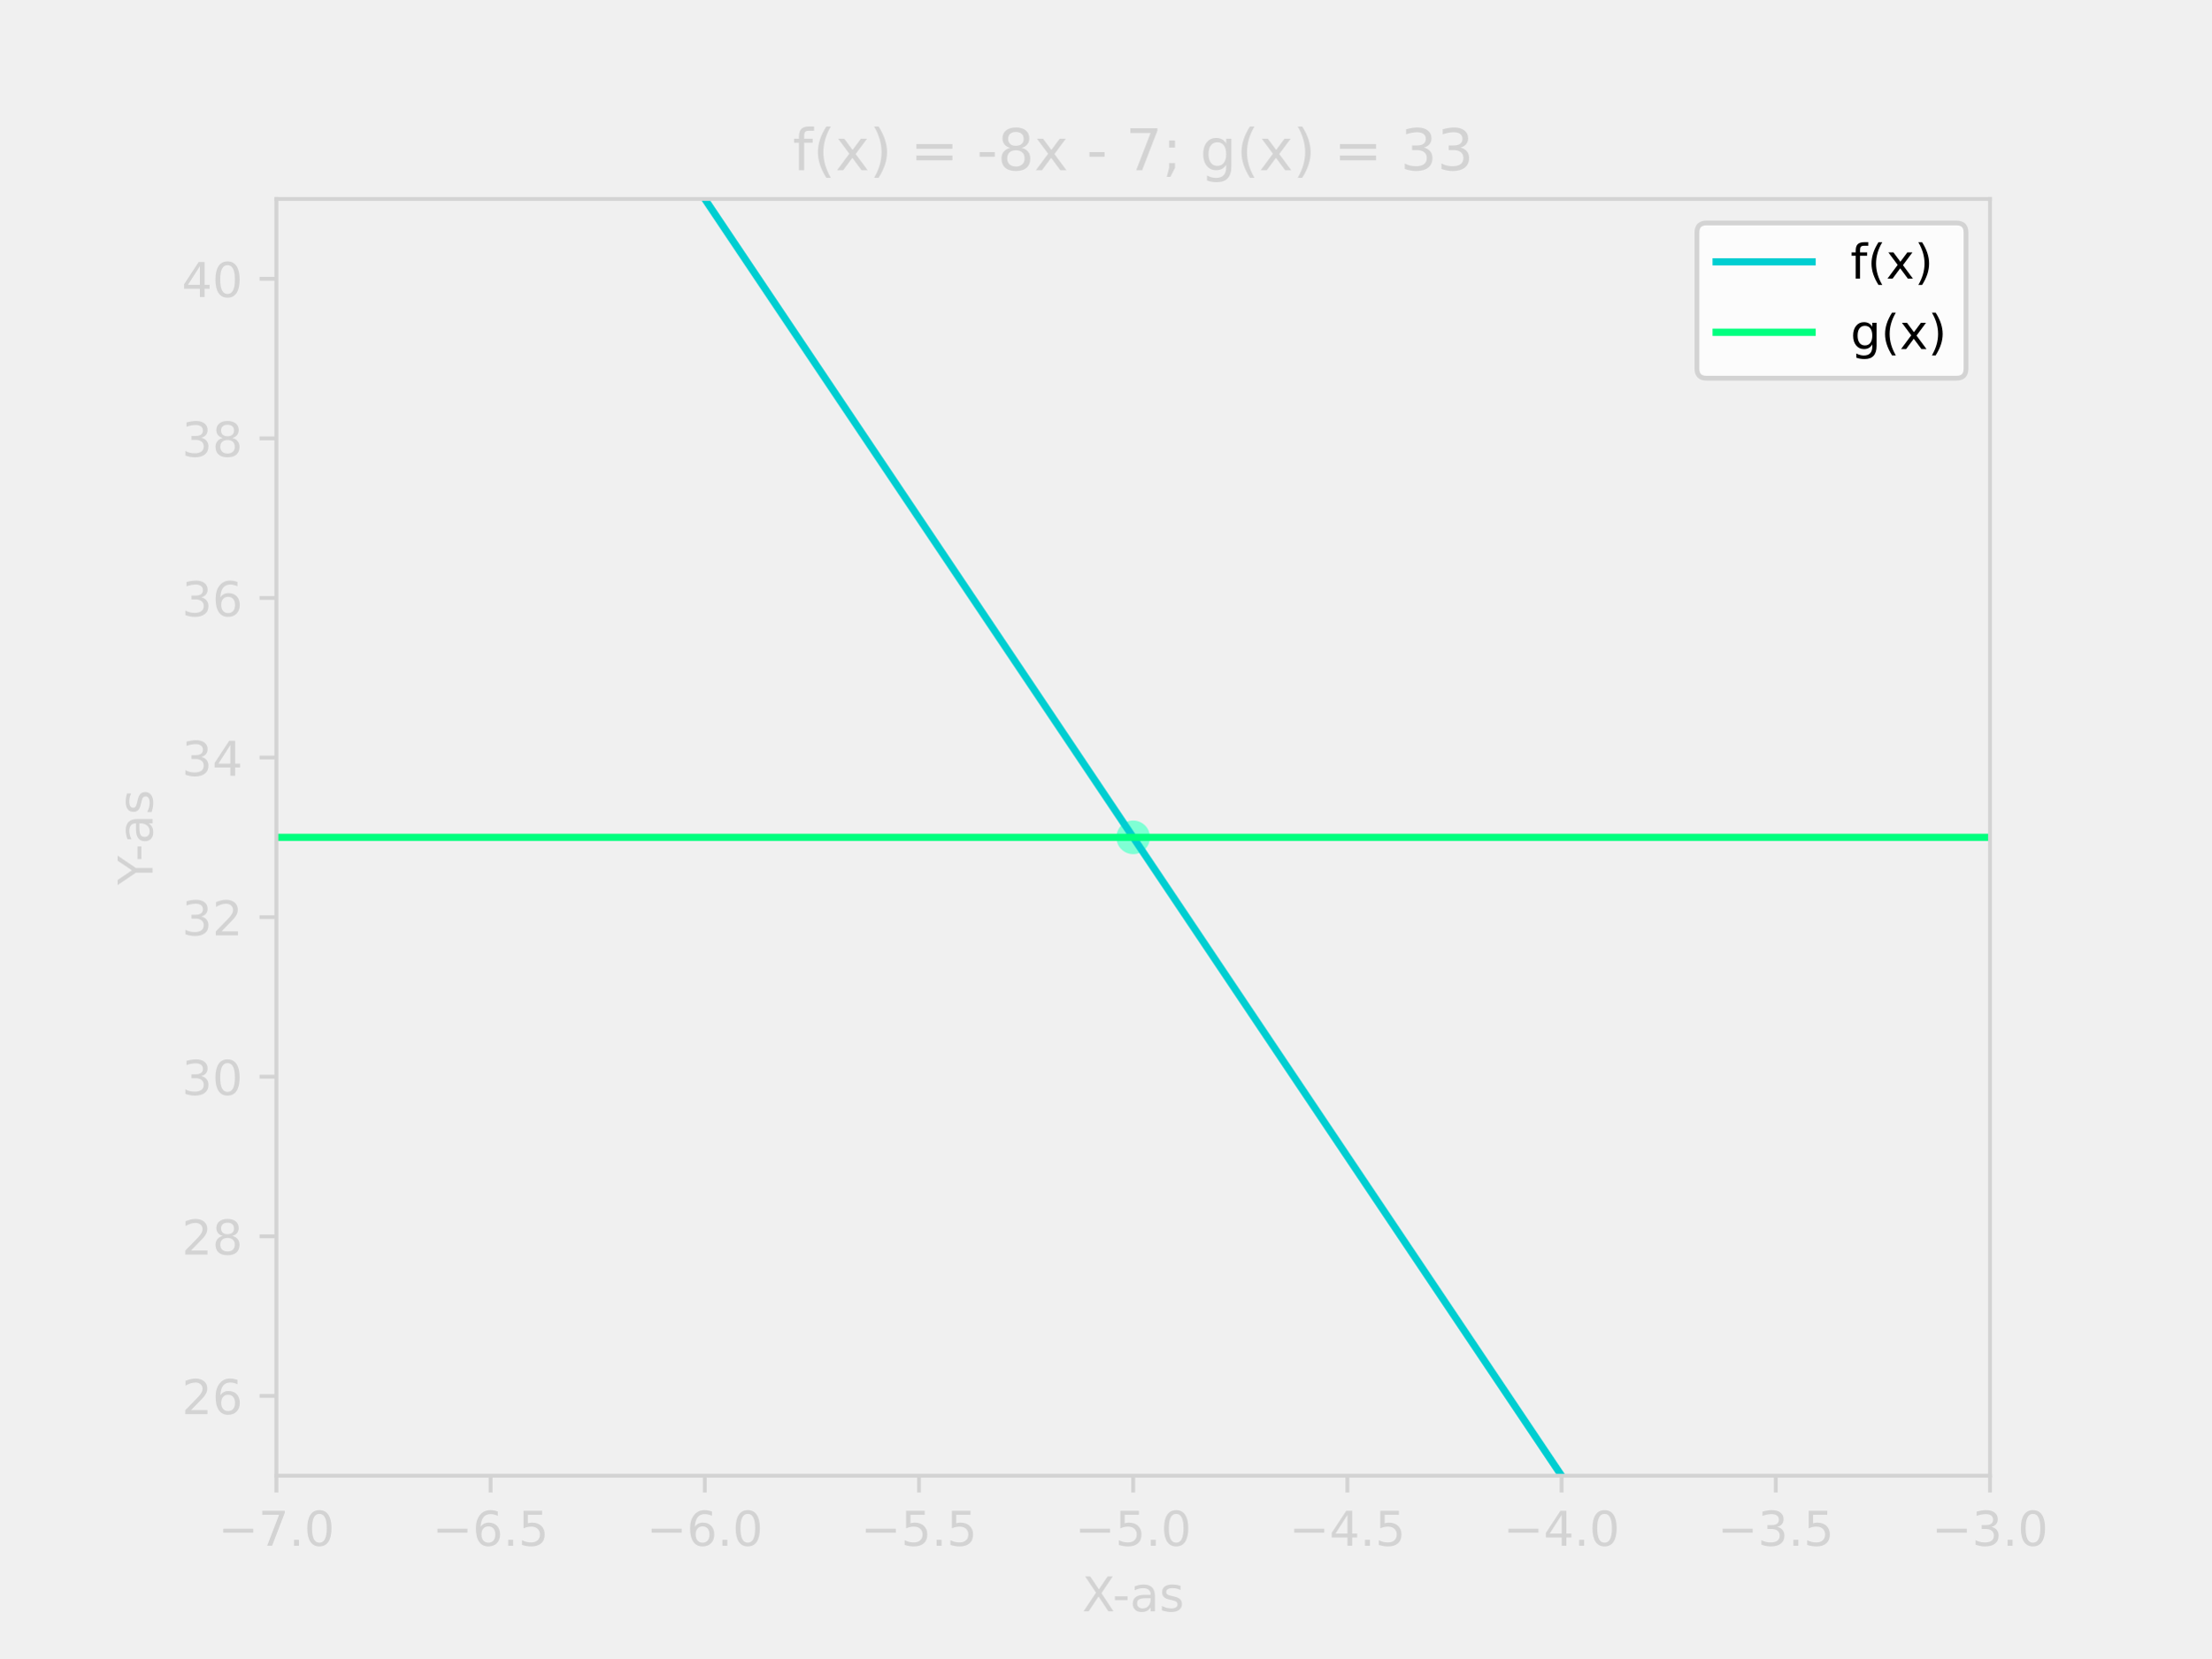
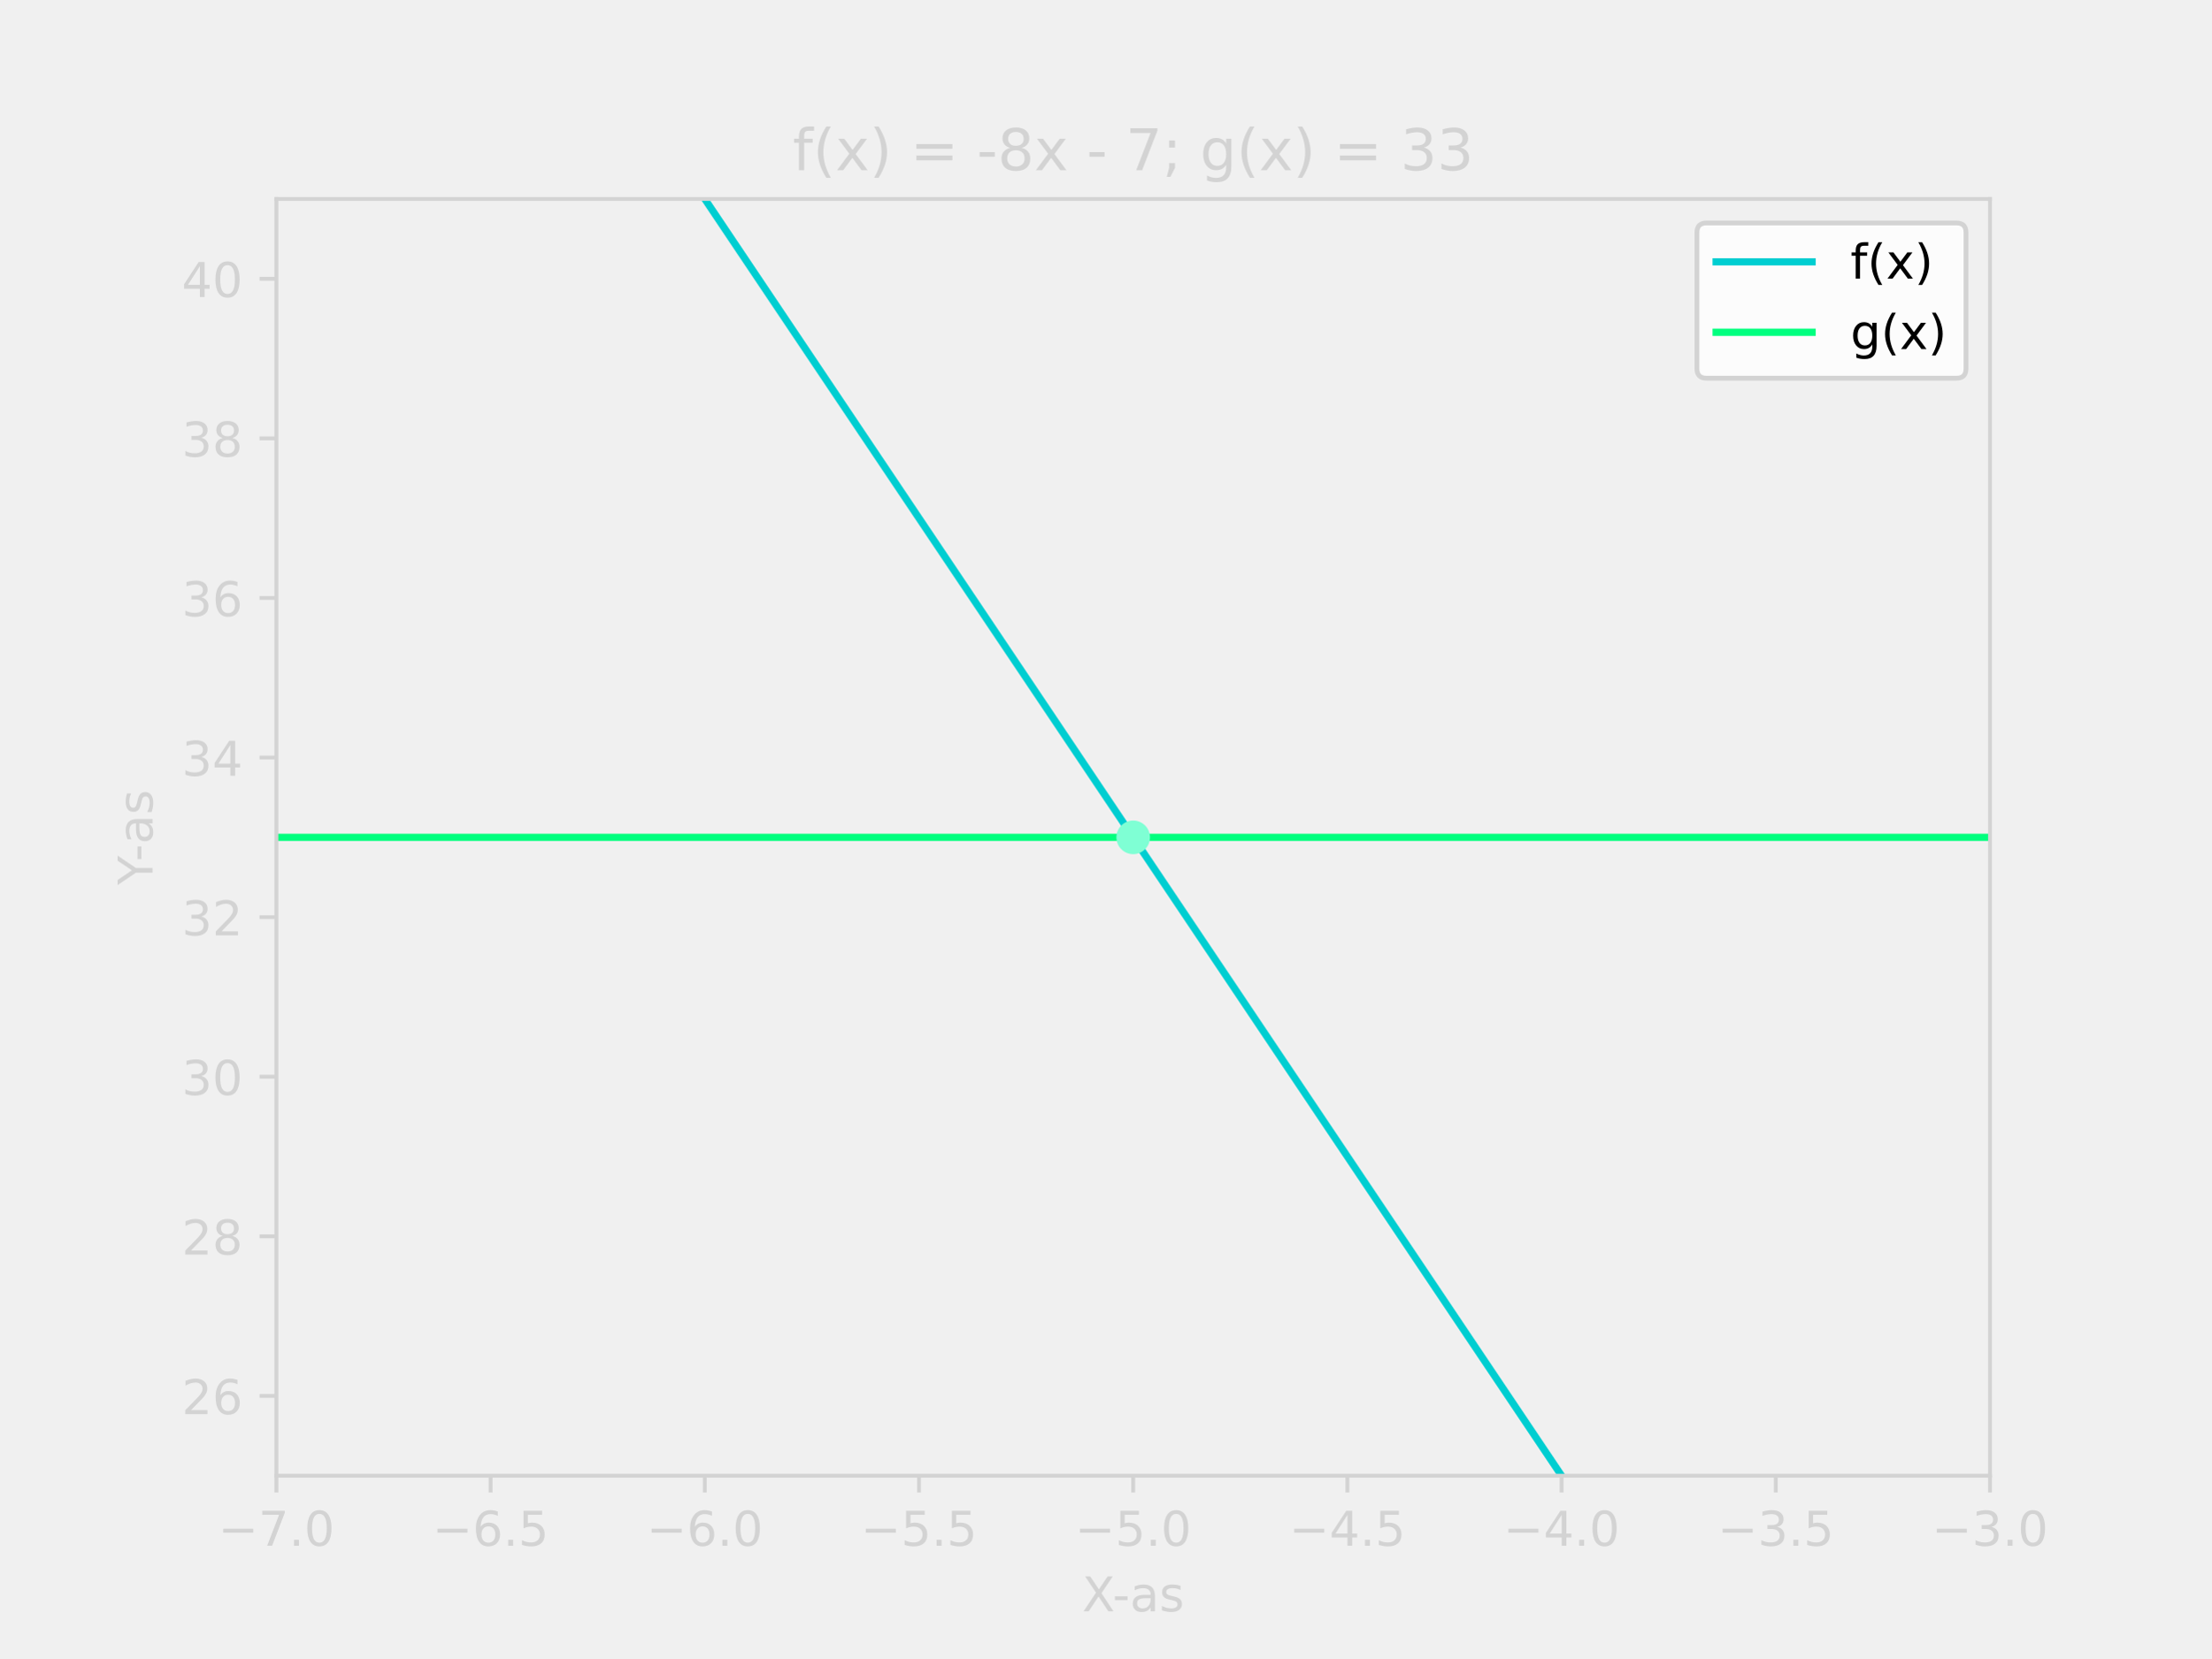
<svg xmlns="http://www.w3.org/2000/svg" xmlns:xlink="http://www.w3.org/1999/xlink" width="460.8pt" height="345.6pt" viewBox="0 0 460.8 345.6" version="1.1">
  <defs>
    <style type="text/css">*{stroke-linejoin: round; stroke-linecap: butt}</style>
  </defs>
  <g id="figure_1">
    <g id="patch_1">
      <path d="M 0 345.6  L 460.8 345.6  L 460.8 0  L 0 0  z " style="fill: none" />
    </g>
    <g id="axes_1">
      <g id="patch_2">
        <path d="M 57.6 307.584  L 414.72 307.584  L 414.72 41.472  L 57.6 41.472  z " style="fill: none" />
      </g>
-       <g id="PathCollection_1">
-         <defs>
-           <path id="mcd34931cc0" d="M 0 3  C 0.796 3 1.559 2.684 2.121 2.121  C 2.684 1.559 3 0.796 3 0  C 3 -0.796 2.684 -1.559 2.121 -2.121  C 1.559 -2.684 0.796 -3 0 -3  C -0.796 -3 -1.559 -2.684 -2.121 -2.121  C -2.684 -1.559 -3 -0.796 -3 0  C -3 0.796 -2.684 1.559 -2.121 2.121  C -1.559 2.684 -0.796 3 0 3  z " style="stroke: #7fffd4" />
-         </defs>
-         <g clip-path="url(#p7c88013149)">
-           <use xlink:href="#mcd34931cc0" x="236.16" y="174.528" style="fill: #7fffd4; stroke: #7fffd4" />
-         </g>
+       <g id="LineCollection_1">
+         <path clip-path="url(#p0377a2a267)" style="fill: none; stroke: #d3d3d3; stroke-width: 1.5" />
+       </g>
+       <g id="LineCollection_2">
+         <path clip-path="url(#p0377a2a267)" style="fill: none; stroke: #d3d3d3; stroke-width: 1.5" />
      </g>
      <g id="matplotlib.axis_1">
        <g id="xtick_1">
          <g id="line2d_1">
            <defs>
-               <path id="mf7bead4633" d="M 0 0  L 0 3.5  " style="stroke: #d3d3d3; stroke-width: 0.8" />
+               <path id="m9be62d104e" d="M 0 0  L 0 3.5  " style="stroke: #d3d3d3; stroke-width: 0.8" />
            </defs>
            <g>
-               <use xlink:href="#mf7bead4633" x="57.6" y="307.584" style="fill: #d3d3d3; stroke: #d3d3d3; stroke-width: 0.8" />
+               <use xlink:href="#m9be62d104e" x="57.6" y="307.584" style="fill: #d3d3d3; stroke: #d3d3d3; stroke-width: 0.8" />
            </g>
          </g>
          <g id="text_1">
            <g style="fill: #d3d3d3" transform="translate(45.45859 322.1824)scale(0.1 -0.1)">
              <defs>
                <path id="DejaVuSans-2212" d="M 678 2272  L 4684 2272  L 4684 1741  L 678 1741  L 678 2272  z " transform="scale(0.015625)" />
                <path id="DejaVuSans-37" d="M 525 4666  L 3525 4666  L 3525 4397  L 1831 0  L 1172 0  L 2766 4134  L 525 4134  L 525 4666  z " transform="scale(0.015625)" />
                <path id="DejaVuSans-2e" d="M 684 794  L 1344 794  L 1344 0  L 684 0  L 684 794  z " transform="scale(0.015625)" />
                <path id="DejaVuSans-30" d="M 2034 4250  Q 1547 4250 1301 3770  Q 1056 3291 1056 2328  Q 1056 1369 1301 889  Q 1547 409 2034 409  Q 2525 409 2770 889  Q 3016 1369 3016 2328  Q 3016 3291 2770 3770  Q 2525 4250 2034 4250  z M 2034 4750  Q 2819 4750 3233 4129  Q 3647 3509 3647 2328  Q 3647 1150 3233 529  Q 2819 -91 2034 -91  Q 1250 -91 836 529  Q 422 1150 422 2328  Q 422 3509 836 4129  Q 1250 4750 2034 4750  z " transform="scale(0.015625)" />
              </defs>
              <use xlink:href="#DejaVuSans-2212" />
              <use xlink:href="#DejaVuSans-37" x="83.789" />
              <use xlink:href="#DejaVuSans-2e" x="147.412" />
              <use xlink:href="#DejaVuSans-30" x="179.199" />
            </g>
          </g>
        </g>
        <g id="xtick_2">
          <g id="line2d_2">
            <g>
-               <use xlink:href="#mf7bead4633" x="102.24" y="307.584" style="fill: #d3d3d3; stroke: #d3d3d3; stroke-width: 0.8" />
+               <use xlink:href="#m9be62d104e" x="102.24" y="307.584" style="fill: #d3d3d3; stroke: #d3d3d3; stroke-width: 0.8" />
            </g>
          </g>
          <g id="text_2">
            <g style="fill: #d3d3d3" transform="translate(90.09859 322.1824)scale(0.1 -0.1)">
              <defs>
                <path id="DejaVuSans-36" d="M 2113 2584  Q 1688 2584 1439 2293  Q 1191 2003 1191 1497  Q 1191 994 1439 701  Q 1688 409 2113 409  Q 2538 409 2786 701  Q 3034 994 3034 1497  Q 3034 2003 2786 2293  Q 2538 2584 2113 2584  z M 3366 4563  L 3366 3988  Q 3128 4100 2886 4159  Q 2644 4219 2406 4219  Q 1781 4219 1451 3797  Q 1122 3375 1075 2522  Q 1259 2794 1537 2939  Q 1816 3084 2150 3084  Q 2853 3084 3261 2657  Q 3669 2231 3669 1497  Q 3669 778 3244 343  Q 2819 -91 2113 -91  Q 1303 -91 875 529  Q 447 1150 447 2328  Q 447 3434 972 4092  Q 1497 4750 2381 4750  Q 2619 4750 2861 4703  Q 3103 4656 3366 4563  z " transform="scale(0.015625)" />
                <path id="DejaVuSans-35" d="M 691 4666  L 3169 4666  L 3169 4134  L 1269 4134  L 1269 2991  Q 1406 3038 1543 3061  Q 1681 3084 1819 3084  Q 2600 3084 3056 2656  Q 3513 2228 3513 1497  Q 3513 744 3044 326  Q 2575 -91 1722 -91  Q 1428 -91 1123 -41  Q 819 9 494 109  L 494 744  Q 775 591 1075 516  Q 1375 441 1709 441  Q 2250 441 2565 725  Q 2881 1009 2881 1497  Q 2881 1984 2565 2268  Q 2250 2553 1709 2553  Q 1456 2553 1204 2497  Q 953 2441 691 2322  L 691 4666  z " transform="scale(0.015625)" />
              </defs>
              <use xlink:href="#DejaVuSans-2212" />
              <use xlink:href="#DejaVuSans-36" x="83.789" />
              <use xlink:href="#DejaVuSans-2e" x="147.412" />
              <use xlink:href="#DejaVuSans-35" x="179.199" />
            </g>
          </g>
        </g>
        <g id="xtick_3">
          <g id="line2d_3">
            <g>
-               <use xlink:href="#mf7bead4633" x="146.88" y="307.584" style="fill: #d3d3d3; stroke: #d3d3d3; stroke-width: 0.8" />
+               <use xlink:href="#m9be62d104e" x="146.88" y="307.584" style="fill: #d3d3d3; stroke: #d3d3d3; stroke-width: 0.8" />
            </g>
          </g>
          <g id="text_3">
            <g style="fill: #d3d3d3" transform="translate(134.7386 322.1824)scale(0.1 -0.1)">
              <use xlink:href="#DejaVuSans-2212" />
              <use xlink:href="#DejaVuSans-36" x="83.789" />
              <use xlink:href="#DejaVuSans-2e" x="147.412" />
              <use xlink:href="#DejaVuSans-30" x="179.199" />
            </g>
          </g>
        </g>
        <g id="xtick_4">
          <g id="line2d_4">
            <g>
-               <use xlink:href="#mf7bead4633" x="191.52" y="307.584" style="fill: #d3d3d3; stroke: #d3d3d3; stroke-width: 0.8" />
+               <use xlink:href="#m9be62d104e" x="191.52" y="307.584" style="fill: #d3d3d3; stroke: #d3d3d3; stroke-width: 0.8" />
            </g>
          </g>
          <g id="text_4">
            <g style="fill: #d3d3d3" transform="translate(179.3786 322.1824)scale(0.1 -0.1)">
              <use xlink:href="#DejaVuSans-2212" />
              <use xlink:href="#DejaVuSans-35" x="83.789" />
              <use xlink:href="#DejaVuSans-2e" x="147.412" />
              <use xlink:href="#DejaVuSans-35" x="179.199" />
            </g>
          </g>
        </g>
        <g id="xtick_5">
          <g id="line2d_5">
            <g>
-               <use xlink:href="#mf7bead4633" x="236.16" y="307.584" style="fill: #d3d3d3; stroke: #d3d3d3; stroke-width: 0.8" />
+               <use xlink:href="#m9be62d104e" x="236.16" y="307.584" style="fill: #d3d3d3; stroke: #d3d3d3; stroke-width: 0.8" />
            </g>
          </g>
          <g id="text_5">
            <g style="fill: #d3d3d3" transform="translate(224.0186 322.1824)scale(0.1 -0.1)">
              <use xlink:href="#DejaVuSans-2212" />
              <use xlink:href="#DejaVuSans-35" x="83.789" />
              <use xlink:href="#DejaVuSans-2e" x="147.412" />
              <use xlink:href="#DejaVuSans-30" x="179.199" />
            </g>
          </g>
        </g>
        <g id="xtick_6">
          <g id="line2d_6">
            <g>
-               <use xlink:href="#mf7bead4633" x="280.8" y="307.584" style="fill: #d3d3d3; stroke: #d3d3d3; stroke-width: 0.8" />
+               <use xlink:href="#m9be62d104e" x="280.8" y="307.584" style="fill: #d3d3d3; stroke: #d3d3d3; stroke-width: 0.8" />
            </g>
          </g>
          <g id="text_6">
            <g style="fill: #d3d3d3" transform="translate(268.6586 322.1824)scale(0.1 -0.1)">
              <defs>
                <path id="DejaVuSans-34" d="M 2419 4116  L 825 1625  L 2419 1625  L 2419 4116  z M 2253 4666  L 3047 4666  L 3047 1625  L 3713 1625  L 3713 1100  L 3047 1100  L 3047 0  L 2419 0  L 2419 1100  L 313 1100  L 313 1709  L 2253 4666  z " transform="scale(0.015625)" />
              </defs>
              <use xlink:href="#DejaVuSans-2212" />
              <use xlink:href="#DejaVuSans-34" x="83.789" />
              <use xlink:href="#DejaVuSans-2e" x="147.412" />
              <use xlink:href="#DejaVuSans-35" x="179.199" />
            </g>
          </g>
        </g>
        <g id="xtick_7">
          <g id="line2d_7">
            <g>
-               <use xlink:href="#mf7bead4633" x="325.44" y="307.584" style="fill: #d3d3d3; stroke: #d3d3d3; stroke-width: 0.8" />
+               <use xlink:href="#m9be62d104e" x="325.44" y="307.584" style="fill: #d3d3d3; stroke: #d3d3d3; stroke-width: 0.8" />
            </g>
          </g>
          <g id="text_7">
            <g style="fill: #d3d3d3" transform="translate(313.2986 322.1824)scale(0.1 -0.1)">
              <use xlink:href="#DejaVuSans-2212" />
              <use xlink:href="#DejaVuSans-34" x="83.789" />
              <use xlink:href="#DejaVuSans-2e" x="147.412" />
              <use xlink:href="#DejaVuSans-30" x="179.199" />
            </g>
          </g>
        </g>
        <g id="xtick_8">
          <g id="line2d_8">
            <g>
-               <use xlink:href="#mf7bead4633" x="370.08" y="307.584" style="fill: #d3d3d3; stroke: #d3d3d3; stroke-width: 0.8" />
+               <use xlink:href="#m9be62d104e" x="370.08" y="307.584" style="fill: #d3d3d3; stroke: #d3d3d3; stroke-width: 0.8" />
            </g>
          </g>
          <g id="text_8">
            <g style="fill: #d3d3d3" transform="translate(357.9386 322.1824)scale(0.1 -0.1)">
              <defs>
                <path id="DejaVuSans-33" d="M 2597 2516  Q 3050 2419 3304 2112  Q 3559 1806 3559 1356  Q 3559 666 3084 287  Q 2609 -91 1734 -91  Q 1441 -91 1130 -33  Q 819 25 488 141  L 488 750  Q 750 597 1062 519  Q 1375 441 1716 441  Q 2309 441 2620 675  Q 2931 909 2931 1356  Q 2931 1769 2642 2001  Q 2353 2234 1838 2234  L 1294 2234  L 1294 2753  L 1863 2753  Q 2328 2753 2575 2939  Q 2822 3125 2822 3475  Q 2822 3834 2567 4026  Q 2313 4219 1838 4219  Q 1578 4219 1281 4162  Q 984 4106 628 3988  L 628 4550  Q 988 4650 1302 4700  Q 1616 4750 1894 4750  Q 2613 4750 3031 4423  Q 3450 4097 3450 3541  Q 3450 3153 3228 2886  Q 3006 2619 2597 2516  z " transform="scale(0.015625)" />
              </defs>
              <use xlink:href="#DejaVuSans-2212" />
              <use xlink:href="#DejaVuSans-33" x="83.789" />
              <use xlink:href="#DejaVuSans-2e" x="147.412" />
              <use xlink:href="#DejaVuSans-35" x="179.199" />
            </g>
          </g>
        </g>
        <g id="xtick_9">
          <g id="line2d_9">
            <g>
-               <use xlink:href="#mf7bead4633" x="414.72" y="307.584" style="fill: #d3d3d3; stroke: #d3d3d3; stroke-width: 0.8" />
+               <use xlink:href="#m9be62d104e" x="414.72" y="307.584" style="fill: #d3d3d3; stroke: #d3d3d3; stroke-width: 0.8" />
            </g>
          </g>
          <g id="text_9">
            <g style="fill: #d3d3d3" transform="translate(402.5786 322.1824)scale(0.1 -0.1)">
              <use xlink:href="#DejaVuSans-2212" />
              <use xlink:href="#DejaVuSans-33" x="83.789" />
              <use xlink:href="#DejaVuSans-2e" x="147.412" />
              <use xlink:href="#DejaVuSans-30" x="179.199" />
            </g>
          </g>
        </g>
        <g id="text_10">
          <g style="fill: #d3d3d3" transform="translate(225.5123 335.8606)scale(0.1 -0.1)">
            <defs>
              <path id="DejaVuSans-58" d="M 403 4666  L 1081 4666  L 2241 2931  L 3406 4666  L 4084 4666  L 2584 2425  L 4184 0  L 3506 0  L 2194 1984  L 872 0  L 191 0  L 1856 2491  L 403 4666  z " transform="scale(0.015625)" />
              <path id="DejaVuSans-2d" d="M 313 2009  L 1997 2009  L 1997 1497  L 313 1497  L 313 2009  z " transform="scale(0.015625)" />
              <path id="DejaVuSans-61" d="M 2194 1759  Q 1497 1759 1228 1600  Q 959 1441 959 1056  Q 959 750 1161 570  Q 1363 391 1709 391  Q 2188 391 2477 730  Q 2766 1069 2766 1631  L 2766 1759  L 2194 1759  z M 3341 1997  L 3341 0  L 2766 0  L 2766 531  Q 2569 213 2275 61  Q 1981 -91 1556 -91  Q 1019 -91 701 211  Q 384 513 384 1019  Q 384 1609 779 1909  Q 1175 2209 1959 2209  L 2766 2209  L 2766 2266  Q 2766 2663 2505 2880  Q 2244 3097 1772 3097  Q 1472 3097 1187 3025  Q 903 2953 641 2809  L 641 3341  Q 956 3463 1253 3523  Q 1550 3584 1831 3584  Q 2591 3584 2966 3190  Q 3341 2797 3341 1997  z " transform="scale(0.015625)" />
              <path id="DejaVuSans-73" d="M 2834 3397  L 2834 2853  Q 2591 2978 2328 3040  Q 2066 3103 1784 3103  Q 1356 3103 1142 2972  Q 928 2841 928 2578  Q 928 2378 1081 2264  Q 1234 2150 1697 2047  L 1894 2003  Q 2506 1872 2764 1633  Q 3022 1394 3022 966  Q 3022 478 2636 193  Q 2250 -91 1575 -91  Q 1294 -91 989 -36  Q 684 19 347 128  L 347 722  Q 666 556 975 473  Q 1284 391 1588 391  Q 1994 391 2212 530  Q 2431 669 2431 922  Q 2431 1156 2273 1281  Q 2116 1406 1581 1522  L 1381 1569  Q 847 1681 609 1914  Q 372 2147 372 2553  Q 372 3047 722 3315  Q 1072 3584 1716 3584  Q 2034 3584 2315 3537  Q 2597 3491 2834 3397  z " transform="scale(0.015625)" />
            </defs>
            <use xlink:href="#DejaVuSans-58" />
            <use xlink:href="#DejaVuSans-2d" x="63.506" />
            <use xlink:href="#DejaVuSans-61" x="99.59" />
            <use xlink:href="#DejaVuSans-73" x="160.869" />
          </g>
        </g>
      </g>
      <g id="matplotlib.axis_2">
        <g id="ytick_1">
          <g id="line2d_10">
            <defs>
-               <path id="me4a606c5f3" d="M 0 0  L -3.5 0  " style="stroke: #d3d3d3; stroke-width: 0.8" />
+               <path id="mc407b57a4b" d="M 0 0  L -3.5 0  " style="stroke: #d3d3d3; stroke-width: 0.8" />
            </defs>
            <g>
-               <use xlink:href="#me4a606c5f3" x="57.6" y="290.952" style="fill: #d3d3d3; stroke: #d3d3d3; stroke-width: 0.8" />
+               <use xlink:href="#mc407b57a4b" x="57.6" y="290.952" style="fill: #d3d3d3; stroke: #d3d3d3; stroke-width: 0.8" />
            </g>
          </g>
          <g id="text_11">
            <g style="fill: #d3d3d3" transform="translate(37.875 294.7512)scale(0.1 -0.1)">
              <defs>
                <path id="DejaVuSans-32" d="M 1228 531  L 3431 531  L 3431 0  L 469 0  L 469 531  Q 828 903 1448 1529  Q 2069 2156 2228 2338  Q 2531 2678 2651 2914  Q 2772 3150 2772 3378  Q 2772 3750 2511 3984  Q 2250 4219 1831 4219  Q 1534 4219 1204 4116  Q 875 4013 500 3803  L 500 4441  Q 881 4594 1212 4672  Q 1544 4750 1819 4750  Q 2544 4750 2975 4387  Q 3406 4025 3406 3419  Q 3406 3131 3298 2873  Q 3191 2616 2906 2266  Q 2828 2175 2409 1742  Q 1991 1309 1228 531  z " transform="scale(0.015625)" />
              </defs>
              <use xlink:href="#DejaVuSans-32" />
              <use xlink:href="#DejaVuSans-36" x="63.623" />
            </g>
          </g>
        </g>
        <g id="ytick_2">
          <g id="line2d_11">
            <g>
-               <use xlink:href="#me4a606c5f3" x="57.6" y="257.688" style="fill: #d3d3d3; stroke: #d3d3d3; stroke-width: 0.8" />
+               <use xlink:href="#mc407b57a4b" x="57.6" y="257.688" style="fill: #d3d3d3; stroke: #d3d3d3; stroke-width: 0.8" />
            </g>
          </g>
          <g id="text_12">
            <g style="fill: #d3d3d3" transform="translate(37.875 261.4872)scale(0.1 -0.1)">
              <defs>
                <path id="DejaVuSans-38" d="M 2034 2216  Q 1584 2216 1326 1975  Q 1069 1734 1069 1313  Q 1069 891 1326 650  Q 1584 409 2034 409  Q 2484 409 2743 651  Q 3003 894 3003 1313  Q 3003 1734 2745 1975  Q 2488 2216 2034 2216  z M 1403 2484  Q 997 2584 770 2862  Q 544 3141 544 3541  Q 544 4100 942 4425  Q 1341 4750 2034 4750  Q 2731 4750 3128 4425  Q 3525 4100 3525 3541  Q 3525 3141 3298 2862  Q 3072 2584 2669 2484  Q 3125 2378 3379 2068  Q 3634 1759 3634 1313  Q 3634 634 3220 271  Q 2806 -91 2034 -91  Q 1263 -91 848 271  Q 434 634 434 1313  Q 434 1759 690 2068  Q 947 2378 1403 2484  z M 1172 3481  Q 1172 3119 1398 2916  Q 1625 2713 2034 2713  Q 2441 2713 2670 2916  Q 2900 3119 2900 3481  Q 2900 3844 2670 4047  Q 2441 4250 2034 4250  Q 1625 4250 1398 4047  Q 1172 3844 1172 3481  z " transform="scale(0.015625)" />
              </defs>
              <use xlink:href="#DejaVuSans-32" />
              <use xlink:href="#DejaVuSans-38" x="63.623" />
            </g>
          </g>
        </g>
        <g id="ytick_3">
          <g id="line2d_12">
            <g>
-               <use xlink:href="#me4a606c5f3" x="57.6" y="224.424" style="fill: #d3d3d3; stroke: #d3d3d3; stroke-width: 0.8" />
+               <use xlink:href="#mc407b57a4b" x="57.6" y="224.424" style="fill: #d3d3d3; stroke: #d3d3d3; stroke-width: 0.8" />
            </g>
          </g>
          <g id="text_13">
            <g style="fill: #d3d3d3" transform="translate(37.875 228.2232)scale(0.1 -0.1)">
              <use xlink:href="#DejaVuSans-33" />
              <use xlink:href="#DejaVuSans-30" x="63.623" />
            </g>
          </g>
        </g>
        <g id="ytick_4">
          <g id="line2d_13">
            <g>
-               <use xlink:href="#me4a606c5f3" x="57.6" y="191.16" style="fill: #d3d3d3; stroke: #d3d3d3; stroke-width: 0.8" />
+               <use xlink:href="#mc407b57a4b" x="57.6" y="191.16" style="fill: #d3d3d3; stroke: #d3d3d3; stroke-width: 0.8" />
            </g>
          </g>
          <g id="text_14">
            <g style="fill: #d3d3d3" transform="translate(37.875 194.9592)scale(0.1 -0.1)">
              <use xlink:href="#DejaVuSans-33" />
              <use xlink:href="#DejaVuSans-32" x="63.623" />
            </g>
          </g>
        </g>
        <g id="ytick_5">
          <g id="line2d_14">
            <g>
-               <use xlink:href="#me4a606c5f3" x="57.6" y="157.896" style="fill: #d3d3d3; stroke: #d3d3d3; stroke-width: 0.8" />
+               <use xlink:href="#mc407b57a4b" x="57.6" y="157.896" style="fill: #d3d3d3; stroke: #d3d3d3; stroke-width: 0.8" />
            </g>
          </g>
          <g id="text_15">
            <g style="fill: #d3d3d3" transform="translate(37.875 161.6952)scale(0.1 -0.1)">
              <use xlink:href="#DejaVuSans-33" />
              <use xlink:href="#DejaVuSans-34" x="63.623" />
            </g>
          </g>
        </g>
        <g id="ytick_6">
          <g id="line2d_15">
            <g>
-               <use xlink:href="#me4a606c5f3" x="57.6" y="124.632" style="fill: #d3d3d3; stroke: #d3d3d3; stroke-width: 0.8" />
+               <use xlink:href="#mc407b57a4b" x="57.6" y="124.632" style="fill: #d3d3d3; stroke: #d3d3d3; stroke-width: 0.8" />
            </g>
          </g>
          <g id="text_16">
            <g style="fill: #d3d3d3" transform="translate(37.875 128.4312)scale(0.1 -0.1)">
              <use xlink:href="#DejaVuSans-33" />
              <use xlink:href="#DejaVuSans-36" x="63.623" />
            </g>
          </g>
        </g>
        <g id="ytick_7">
          <g id="line2d_16">
            <g>
-               <use xlink:href="#me4a606c5f3" x="57.6" y="91.368" style="fill: #d3d3d3; stroke: #d3d3d3; stroke-width: 0.8" />
+               <use xlink:href="#mc407b57a4b" x="57.6" y="91.368" style="fill: #d3d3d3; stroke: #d3d3d3; stroke-width: 0.8" />
            </g>
          </g>
          <g id="text_17">
            <g style="fill: #d3d3d3" transform="translate(37.875 95.16722)scale(0.1 -0.1)">
              <use xlink:href="#DejaVuSans-33" />
              <use xlink:href="#DejaVuSans-38" x="63.623" />
            </g>
          </g>
        </g>
        <g id="ytick_8">
          <g id="line2d_17">
            <g>
-               <use xlink:href="#me4a606c5f3" x="57.6" y="58.104" style="fill: #d3d3d3; stroke: #d3d3d3; stroke-width: 0.8" />
+               <use xlink:href="#mc407b57a4b" x="57.6" y="58.104" style="fill: #d3d3d3; stroke: #d3d3d3; stroke-width: 0.8" />
            </g>
          </g>
          <g id="text_18">
            <g style="fill: #d3d3d3" transform="translate(37.875 61.90322)scale(0.1 -0.1)">
              <use xlink:href="#DejaVuSans-34" />
              <use xlink:href="#DejaVuSans-30" x="63.623" />
            </g>
          </g>
        </g>
        <g id="text_19">
          <g style="fill: #d3d3d3" transform="translate(31.79531 184.4608)rotate(-90)scale(0.1 -0.1)">
            <defs>
              <path id="DejaVuSans-59" d="M -13 4666  L 666 4666  L 1959 2747  L 3244 4666  L 3922 4666  L 2272 2222  L 2272 0  L 1638 0  L 1638 2222  L -13 4666  z " transform="scale(0.015625)" />
            </defs>
            <use xlink:href="#DejaVuSans-59" />
            <use xlink:href="#DejaVuSans-2d" x="49.209" />
            <use xlink:href="#DejaVuSans-61" x="85.293" />
            <use xlink:href="#DejaVuSans-73" x="146.572" />
          </g>
        </g>
      </g>
      <g id="line2d_18">
-         <path d="M 118.381 -1  L 351.62 346.6  L 351.62 346.6  " clip-path="url(#p7c88013149)" style="fill: none; stroke: #00ced1; stroke-width: 1.5; stroke-linecap: square" />
+         <path d="M 118.381 -1  L 351.62 346.6  L 351.62 346.6  " clip-path="url(#p0377a2a267)" style="fill: none; stroke: #00ced1; stroke-width: 1.5; stroke-linecap: square" />
      </g>
      <g id="line2d_19">
-         <path d="M 57.6 174.528  L 413.827 174.528  L 413.827 174.528  " clip-path="url(#p7c88013149)" style="fill: none; stroke: #00ff7f; stroke-width: 1.5; stroke-linecap: square" />
-       </g>
-       <g id="LineCollection_1">
-         <path clip-path="url(#p7c88013149)" style="fill: none; stroke: #d3d3d3; stroke-width: 1.5" />
-       </g>
-       <g id="LineCollection_2">
-         <path clip-path="url(#p7c88013149)" style="fill: none; stroke: #d3d3d3; stroke-width: 1.5" />
+         <path d="M 57.6 174.528  L 413.827 174.528  L 413.827 174.528  " clip-path="url(#p0377a2a267)" style="fill: none; stroke: #00ff7f; stroke-width: 1.5; stroke-linecap: square" />
      </g>
      <g id="patch_3">
        <path d="M 57.6 307.584  L 57.6 41.472  " style="fill: none; stroke: #d3d3d3; stroke-width: 0.8; stroke-linejoin: miter; stroke-linecap: square" />
      </g>
      <g id="patch_4">
        <path d="M 414.72 307.584  L 414.72 41.472  " style="fill: none; stroke: #d3d3d3; stroke-width: 0.8; stroke-linejoin: miter; stroke-linecap: square" />
      </g>
      <g id="patch_5">
        <path d="M 57.6 307.584  L 414.72 307.584  " style="fill: none; stroke: #d3d3d3; stroke-width: 0.8; stroke-linejoin: miter; stroke-linecap: square" />
      </g>
      <g id="patch_6">
        <path d="M 57.6 41.472  L 414.72 41.472  " style="fill: none; stroke: #d3d3d3; stroke-width: 0.8; stroke-linejoin: miter; stroke-linecap: square" />
+       </g>
+       <g id="PathCollection_1">
+         <defs>
+           <path id="mc0aa88fcae" d="M 0 3  C 0.796 3 1.559 2.684 2.121 2.121  C 2.684 1.559 3 0.796 3 0  C 3 -0.796 2.684 -1.559 2.121 -2.121  C 1.559 -2.684 0.796 -3 0 -3  C -0.796 -3 -1.559 -2.684 -2.121 -2.121  C -2.684 -1.559 -3 -0.796 -3 0  C -3 0.796 -2.684 1.559 -2.121 2.121  C -1.559 2.684 -0.796 3 0 3  z " style="stroke: #7fffd4" />
+         </defs>
+         <g clip-path="url(#p0377a2a267)">
+           <use xlink:href="#mc0aa88fcae" x="236.16" y="174.528" style="fill: #7fffd4; stroke: #7fffd4" />
+         </g>
      </g>
      <g id="text_20">
        <g style="fill: #d3d3d3" transform="translate(165.1969 35.472)scale(0.12 -0.12)">
          <defs>
            <path id="DejaVuSans-66" d="M 2375 4863  L 2375 4384  L 1825 4384  Q 1516 4384 1395 4259  Q 1275 4134 1275 3809  L 1275 3500  L 2222 3500  L 2222 3053  L 1275 3053  L 1275 0  L 697 0  L 697 3053  L 147 3053  L 147 3500  L 697 3500  L 697 3744  Q 697 4328 969 4595  Q 1241 4863 1831 4863  L 2375 4863  z " transform="scale(0.015625)" />
            <path id="DejaVuSans-28" d="M 1984 4856  Q 1566 4138 1362 3434  Q 1159 2731 1159 2009  Q 1159 1288 1364 580  Q 1569 -128 1984 -844  L 1484 -844  Q 1016 -109 783 600  Q 550 1309 550 2009  Q 550 2706 781 3412  Q 1013 4119 1484 4856  L 1984 4856  z " transform="scale(0.015625)" />
            <path id="DejaVuSans-78" d="M 3513 3500  L 2247 1797  L 3578 0  L 2900 0  L 1881 1375  L 863 0  L 184 0  L 1544 1831  L 300 3500  L 978 3500  L 1906 2253  L 2834 3500  L 3513 3500  z " transform="scale(0.015625)" />
            <path id="DejaVuSans-29" d="M 513 4856  L 1013 4856  Q 1481 4119 1714 3412  Q 1947 2706 1947 2009  Q 1947 1309 1714 600  Q 1481 -109 1013 -844  L 513 -844  Q 928 -128 1133 580  Q 1338 1288 1338 2009  Q 1338 2731 1133 3434  Q 928 4138 513 4856  z " transform="scale(0.015625)" />
            <path id="DejaVuSans-20" transform="scale(0.015625)" />
            <path id="DejaVuSans-3d" d="M 678 2906  L 4684 2906  L 4684 2381  L 678 2381  L 678 2906  z M 678 1631  L 4684 1631  L 4684 1100  L 678 1100  L 678 1631  z " transform="scale(0.015625)" />
            <path id="DejaVuSans-3b" d="M 750 3309  L 1409 3309  L 1409 2516  L 750 2516  L 750 3309  z M 750 794  L 1409 794  L 1409 256  L 897 -744  L 494 -744  L 750 256  L 750 794  z " transform="scale(0.015625)" />
            <path id="DejaVuSans-67" d="M 2906 1791  Q 2906 2416 2648 2759  Q 2391 3103 1925 3103  Q 1463 3103 1205 2759  Q 947 2416 947 1791  Q 947 1169 1205 825  Q 1463 481 1925 481  Q 2391 481 2648 825  Q 2906 1169 2906 1791  z M 3481 434  Q 3481 -459 3084 -895  Q 2688 -1331 1869 -1331  Q 1566 -1331 1297 -1286  Q 1028 -1241 775 -1147  L 775 -588  Q 1028 -725 1275 -790  Q 1522 -856 1778 -856  Q 2344 -856 2625 -561  Q 2906 -266 2906 331  L 2906 616  Q 2728 306 2450 153  Q 2172 0 1784 0  Q 1141 0 747 490  Q 353 981 353 1791  Q 353 2603 747 3093  Q 1141 3584 1784 3584  Q 2172 3584 2450 3431  Q 2728 3278 2906 2969  L 2906 3500  L 3481 3500  L 3481 434  z " transform="scale(0.015625)" />
          </defs>
          <use xlink:href="#DejaVuSans-66" />
          <use xlink:href="#DejaVuSans-28" x="35.205" />
          <use xlink:href="#DejaVuSans-78" x="74.219" />
          <use xlink:href="#DejaVuSans-29" x="133.398" />
          <use xlink:href="#DejaVuSans-20" x="172.412" />
          <use xlink:href="#DejaVuSans-3d" x="204.199" />
          <use xlink:href="#DejaVuSans-20" x="287.988" />
          <use xlink:href="#DejaVuSans-2d" x="319.775" />
          <use xlink:href="#DejaVuSans-38" x="355.859" />
          <use xlink:href="#DejaVuSans-78" x="419.482" />
          <use xlink:href="#DejaVuSans-20" x="478.662" />
          <use xlink:href="#DejaVuSans-2d" x="510.449" />
          <use xlink:href="#DejaVuSans-20" x="546.533" />
          <use xlink:href="#DejaVuSans-37" x="578.32" />
          <use xlink:href="#DejaVuSans-3b" x="641.943" />
          <use xlink:href="#DejaVuSans-20" x="675.635" />
          <use xlink:href="#DejaVuSans-67" x="707.422" />
          <use xlink:href="#DejaVuSans-28" x="770.898" />
          <use xlink:href="#DejaVuSans-78" x="809.912" />
          <use xlink:href="#DejaVuSans-29" x="869.092" />
          <use xlink:href="#DejaVuSans-20" x="908.105" />
          <use xlink:href="#DejaVuSans-3d" x="939.893" />
          <use xlink:href="#DejaVuSans-20" x="1023.682" />
          <use xlink:href="#DejaVuSans-33" x="1055.469" />
          <use xlink:href="#DejaVuSans-33" x="1119.092" />
        </g>
      </g>
      <g id="legend_1">
        <g id="patch_7">
          <path d="M 355.65 78.828  L 407.72 78.828  Q 409.72 78.828 409.72 76.828  L 409.72 48.472  Q 409.72 46.472 407.72 46.472  L 355.65 46.472  Q 353.65 46.472 353.65 48.472  L 353.65 76.828  Q 353.65 78.828 355.65 78.828  z " style="fill: #ffffff; opacity: 0.8; stroke: #cccccc; stroke-linejoin: miter" />
        </g>
        <g id="line2d_20">
          <path d="M 357.65 54.57  L 367.65 54.57  L 377.65 54.57  " style="fill: none; stroke: #00ced1; stroke-width: 1.5; stroke-linecap: square" />
        </g>
        <g id="text_21">
          <g transform="translate(385.6497 58.07044)scale(0.1 -0.1)">
            <use xlink:href="#DejaVuSans-66" />
            <use xlink:href="#DejaVuSans-28" x="35.205" />
            <use xlink:href="#DejaVuSans-78" x="74.219" />
            <use xlink:href="#DejaVuSans-29" x="133.398" />
          </g>
        </g>
        <g id="line2d_21">
          <path d="M 357.65 69.249  L 367.65 69.249  L 377.65 69.249  " style="fill: none; stroke: #00ff7f; stroke-width: 1.5; stroke-linecap: square" />
        </g>
        <g id="text_22">
          <g transform="translate(385.6497 72.74856)scale(0.1 -0.1)">
            <use xlink:href="#DejaVuSans-67" />
            <use xlink:href="#DejaVuSans-28" x="63.477" />
            <use xlink:href="#DejaVuSans-78" x="102.49" />
            <use xlink:href="#DejaVuSans-29" x="161.67" />
          </g>
        </g>
      </g>
    </g>
  </g>
  <defs>
-     <clipPath id="p7c88013149">
+     <clipPath id="p0377a2a267">
      <rect x="57.6" y="41.472" width="357.12" height="266.112" />
    </clipPath>
  </defs>
</svg>
